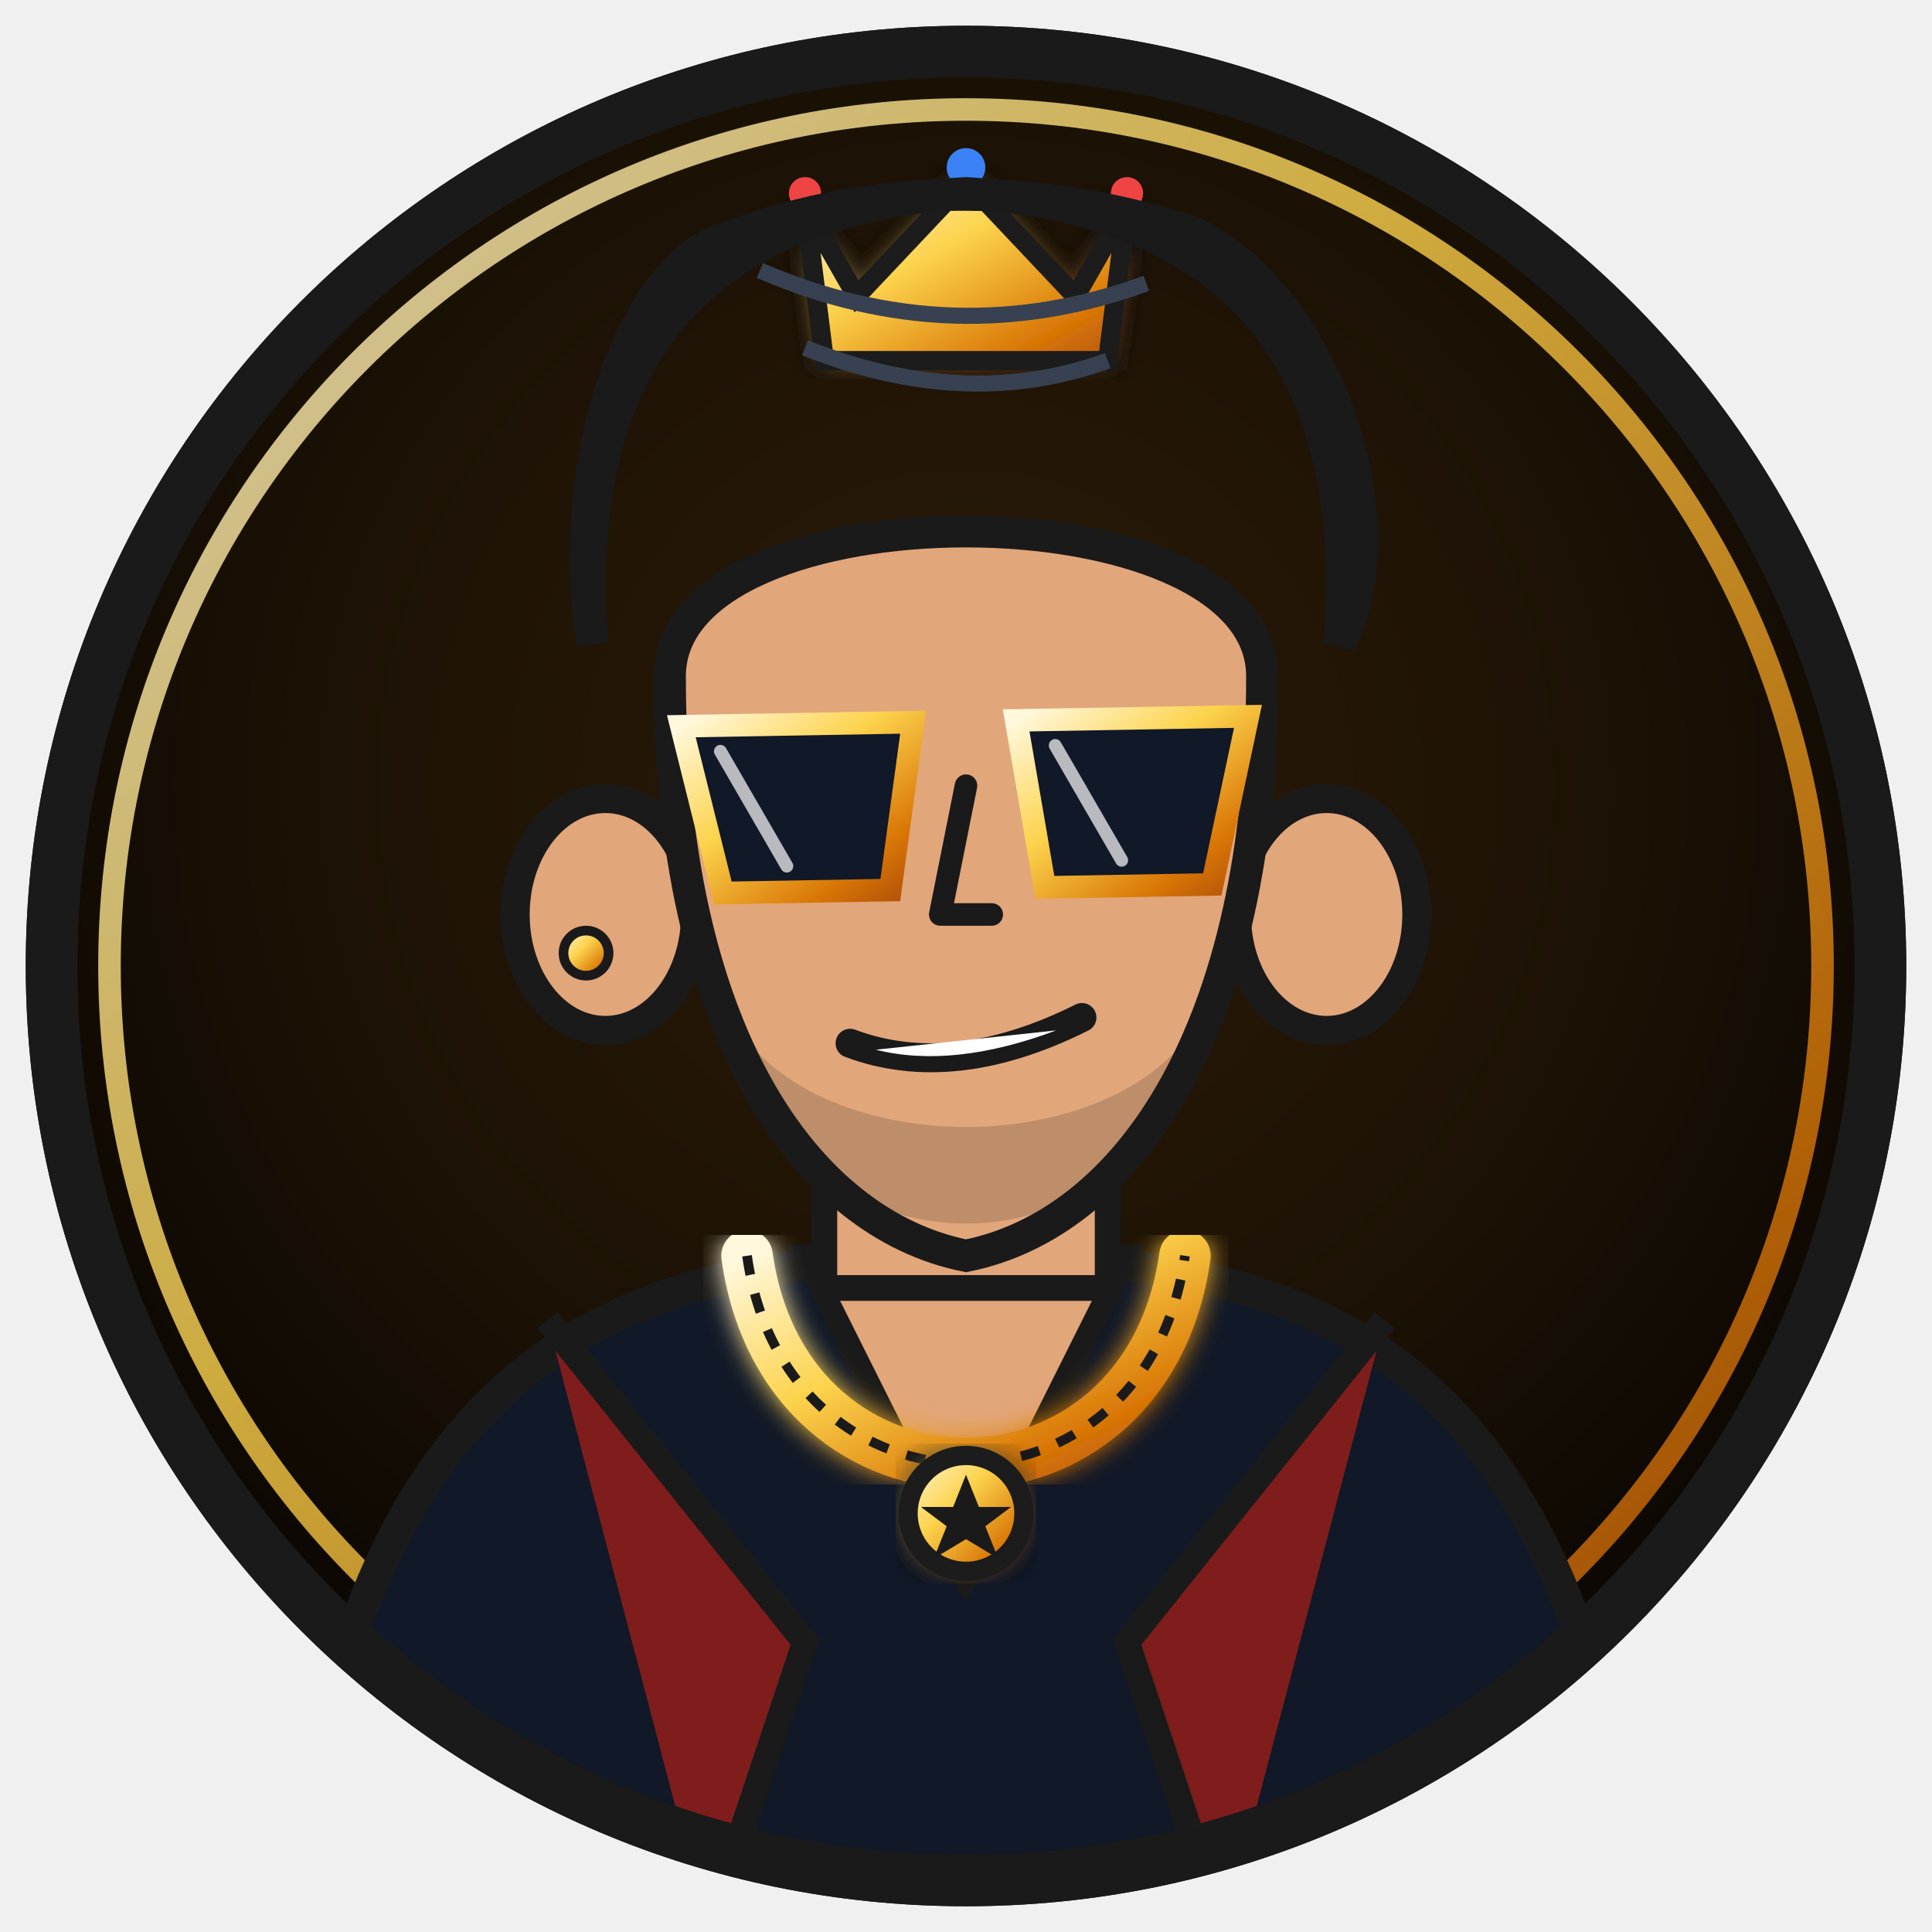
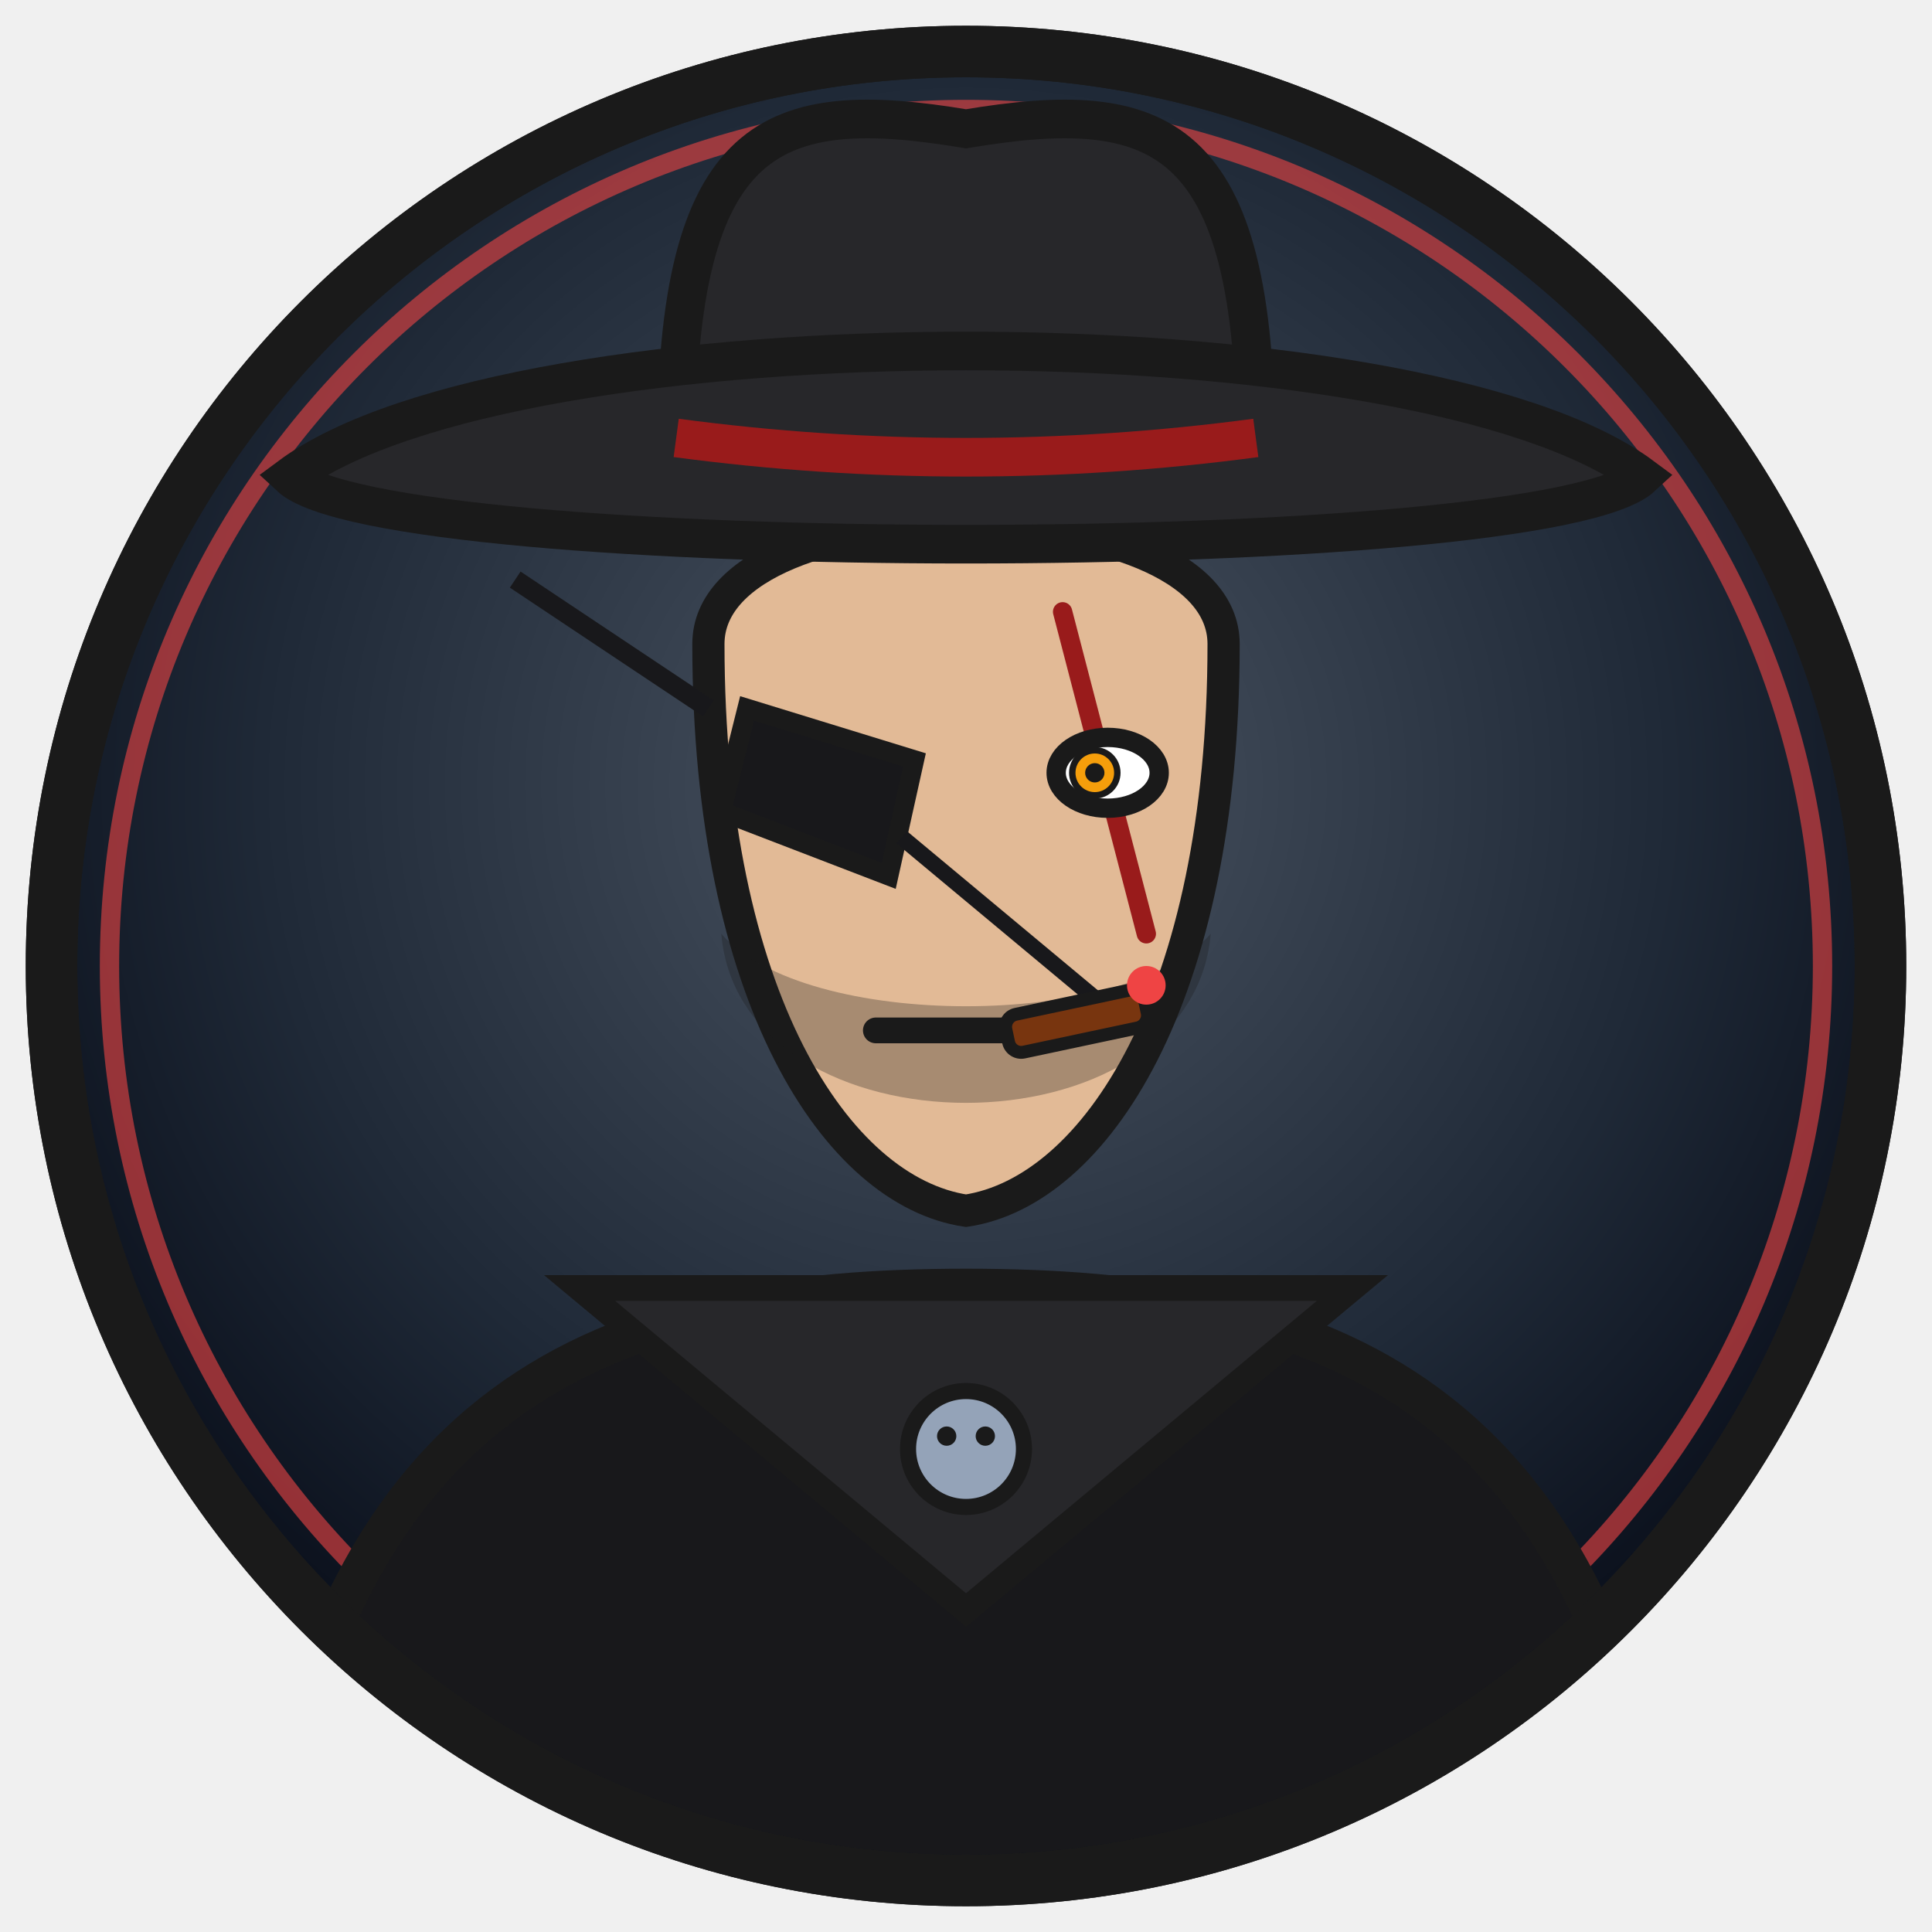
<svg xmlns="http://www.w3.org/2000/svg" viewBox="0 0 300 300" width="300" height="300">
  <defs>
-     <radialGradient id="boss_bg" cx="50%" cy="40%" r="60%">
-       <stop offset="0%" stop-color="#2D1B08" />
-       <stop offset="65%" stop-color="#1A1105" />
-       <stop offset="100%" stop-color="#0A0602" />
+     <radialGradient id="bounty_bg" cx="50%" cy="40%" r="65%">
+       <stop offset="0%" stop-color="#4B5563" />
+       <stop offset="60%" stop-color="#1F2937" />
+       <stop offset="100%" stop-color="#030712" />
    </radialGradient>
-     <linearGradient id="gold_grad" x1="0%" y1="0%" x2="100%" y2="100%">
-       <stop offset="0%" stop-color="#FFF8DC" />
-       <stop offset="40%" stop-color="#FCD34D" />
-       <stop offset="80%" stop-color="#D97706" />
-       <stop offset="100%" stop-color="#B45309" />
-     </linearGradient>
-     <filter id="gold_shine">
-       <feGaussianBlur stdDeviation="2" result="blur" />
-       <feMerge>
-         <feMergeNode in="blur" />
-         <feMergeNode in="SourceGraphic" />
-       </feMerge>
-     </filter>
  </defs>
-   <circle cx="150" cy="150" r="142" fill="url(#boss_bg)" stroke="#1A1A1A" stroke-width="8" />
-   <circle cx="150" cy="150" r="133" fill="none" stroke="url(#gold_grad)" stroke-width="3.5" opacity="0.8" />
-   <path d="M 125 32 L 133 46 L 150 28 L 167 46 L 175 32 L 172 56 L 128 56 Z" fill="url(#gold_grad)" stroke="#1A1A1A" stroke-width="3" filter="url(#gold_shine)" />
-   <circle cx="125" cy="30" r="2.5" fill="#EF4444" />
-   <circle cx="150" cy="26" r="3" fill="#3B82F6" />
-   <circle cx="175" cy="30" r="2.5" fill="#EF4444" />
-   <g clip-path="url(#bossClip)">
-     <clipPath id="bossClip">
+   <circle cx="150" cy="150" r="142" fill="url(#bounty_bg)" stroke="#1A1A1A" stroke-width="8" />
+   <circle cx="150" cy="150" r="133" fill="none" stroke="#EF4444" stroke-width="3" opacity="0.6" />
+   <g clip-path="url(#bhClip)">
+     <clipPath id="bhClip">
      <circle cx="150" cy="150" r="138" />
    </clipPath>
-     <path d="M 45 300 C 55 210, 95 195, 150 195 C 205 195, 245 210, 255 300 Z" fill="#111827" stroke="#1A1A1A" stroke-width="5" />
-     <path d="M 85 205 L 125 255 L 110 300" fill="#7F1D1D" stroke="#1A1A1A" stroke-width="4" />
-     <path d="M 215 205 L 175 255 L 190 300" fill="#7F1D1D" stroke="#1A1A1A" stroke-width="4" />
-     <path d="M 125 195 L 150 245 L 175 195 Z" fill="#E2A67B" stroke="#1A1A1A" stroke-width="3.5" />
-     <path d="M 116 195 C 122 238, 178 238, 184 195" fill="none" stroke="url(#gold_grad)" stroke-width="8" stroke-linecap="round" filter="url(#gold_shine)" />
-     <path d="M 116 195 C 122 238, 178 238, 184 195" fill="none" stroke="#1A1A1A" stroke-width="1.5" stroke-dasharray="3 3" />
-     <circle cx="150" cy="235" r="9" fill="url(#gold_grad)" stroke="#1A1A1A" stroke-width="3" filter="url(#gold_shine)" />
-     <polygon points="150,229 152,234 157,234 153,237 155,242 150,239 145,242 147,237 143,234 148,234" fill="#1A1A1A" />
-     <rect x="128" y="155" width="44" height="45" fill="#E2A67B" stroke="#1A1A1A" stroke-width="4" />
-     <ellipse cx="94" cy="142" rx="14" ry="18" fill="#E2A67B" stroke="#1A1A1A" stroke-width="4.5" />
-     <ellipse cx="206" cy="142" rx="14" ry="18" fill="#E2A67B" stroke="#1A1A1A" stroke-width="4.5" />
-     <circle cx="91" cy="148" r="3.5" fill="url(#gold_grad)" stroke="#1A1A1A" stroke-width="1.5" />
-     <path d="M 104 105 C 104 75, 196 75, 196 105 C 196 160, 175 190, 150 195 C 125 190, 104 160, 104 105 Z" fill="#E2A67B" stroke="#1A1A1A" stroke-width="5" />
-     <path d="M 112 150 C 112 180, 135 190, 150 190 C 165 190, 188 180, 188 150 C 188 165, 170 175, 150 175 C 130 175, 112 165, 112 150 Z" fill="#1A1A1A" opacity="0.18" />
-     <path d="M 92 100 C 88 50, 115 32, 150 30 C 185 32, 212 50, 208 100 C 218 80, 205 45, 185 36 C 160 28, 135 28, 110 38 C 96 46, 88 75, 92 100 Z" fill="#1F2937" stroke="#1A1A1A" stroke-width="5" />
-     <path d="M 118 42 Q 148 55 178 44" stroke="#374151" stroke-width="2.5" fill="none" />
-     <path d="M 125 54 Q 150 64 172 56" stroke="#374151" stroke-width="2.5" fill="none" />
-     <g transform="rotate(-1 150 124)">
-       <polygon points="106,112 142,112 138,138 112,138" fill="#111827" stroke="url(#gold_grad)" stroke-width="3.5" />
-       <line x1="112" y1="116" x2="122" y2="134" stroke="#FFF" stroke-width="2" opacity="0.7" stroke-linecap="round" />
-       <polygon points="158,112 194,112 188,138 162,138" fill="#111827" stroke="url(#gold_grad)" stroke-width="3.5" />
-       <line x1="164" y1="116" x2="174" y2="134" stroke="#FFF" stroke-width="2" opacity="0.7" stroke-linecap="round" />
-       <line x1="142" y1="116" x2="158" y2="116" stroke="url(#gold_grad)" stroke-width="4" stroke-linecap="round" />
-     </g>
-     <path d="M 150 122 L 146 142 L 154 142" stroke="#1A1A1A" stroke-width="3.5" stroke-linecap="round" stroke-linejoin="round" fill="none" />
-     <path d="M 132 162 Q 148 168 168 158" stroke="#1A1A1A" stroke-width="4.5" stroke-linecap="round" fill="none" />
-     <path d="M 136 163 Q 148 166 164 160" fill="#FFF" />
+     <path d="M 40 300 C 50 215, 95 200, 150 200 C 205 200, 250 215, 260 300 Z" fill="#18181B" stroke="#1A1A1A" stroke-width="6" />
+     <path d="M 90 200 L 150 250 L 210 200 Z" fill="#27272A" stroke="#1A1A1A" stroke-width="4" />
+     <circle cx="150" cy="225" r="9" fill="#94A3B8" stroke="#1A1A1A" stroke-width="2.5" />
+     <circle cx="147" cy="223" r="1.5" fill="#1A1A1A" />
+     <circle cx="153" cy="223" r="1.5" fill="#1A1A1A" />
+     <path d="M 110 100 C 110 75, 190 75, 190 100 C 190 155, 170 185, 150 188 C 130 185, 110 155, 110 100 Z" fill="#E2BA96" stroke="#1A1A1A" stroke-width="5" />
+     <path d="M 112 145 C 115 180, 185 180, 188 145 C 175 160, 125 160, 112 145 Z" fill="#1A1A1A" opacity="0.3" />
+     <line x1="165" y1="95" x2="178" y2="145" stroke="#991B1B" stroke-width="3" stroke-linecap="round" />
+     <polygon points="116,110 142,118 138,136 112,126" fill="#18181B" stroke="#1A1A1A" stroke-width="3" />
+     <line x1="110" y1="110" x2="80" y2="90" stroke="#18181B" stroke-width="3" />
+     <line x1="140" y1="130" x2="170" y2="155" stroke="#18181B" stroke-width="2.5" />
+     <ellipse cx="172" cy="120" rx="8" ry="5.5" fill="#FFF" stroke="#1A1A1A" stroke-width="3" />
+     <circle cx="170" cy="120" r="3.5" fill="#F59E0B" stroke="#1A1A1A" stroke-width="1" />
+     <circle cx="170" cy="120" r="1.5" fill="#1A1A1A" />
+     <path d="M 136 160 L 160 160" stroke="#1A1A1A" stroke-width="4" stroke-linecap="round" />
+     <rect x="156" y="156" width="22" height="6" rx="2" fill="#78350F" stroke="#1A1A1A" stroke-width="2" transform="rotate(-12 165 158)" />
+     <circle cx="178" cy="153" r="3" fill="#EF4444" />
+     <path d="M 105 70 C 105 20, 120 15, 150 20 C 180 15, 195 20, 195 70 Z" fill="#27272A" stroke="#1A1A1A" stroke-width="6" />
+     <path d="M 45 74 C 80 48, 220 48, 255 74 C 240 88, 60 88, 45 74 Z" fill="#27272A" stroke="#1A1A1A" stroke-width="6" />
+     <path d="M 105 68 Q 150 74 195 68" stroke="#991B1B" stroke-width="6" fill="none" />
  </g>
  <circle cx="150" cy="150" r="142" fill="none" stroke="#1A1A1A" stroke-width="8" />
</svg>
